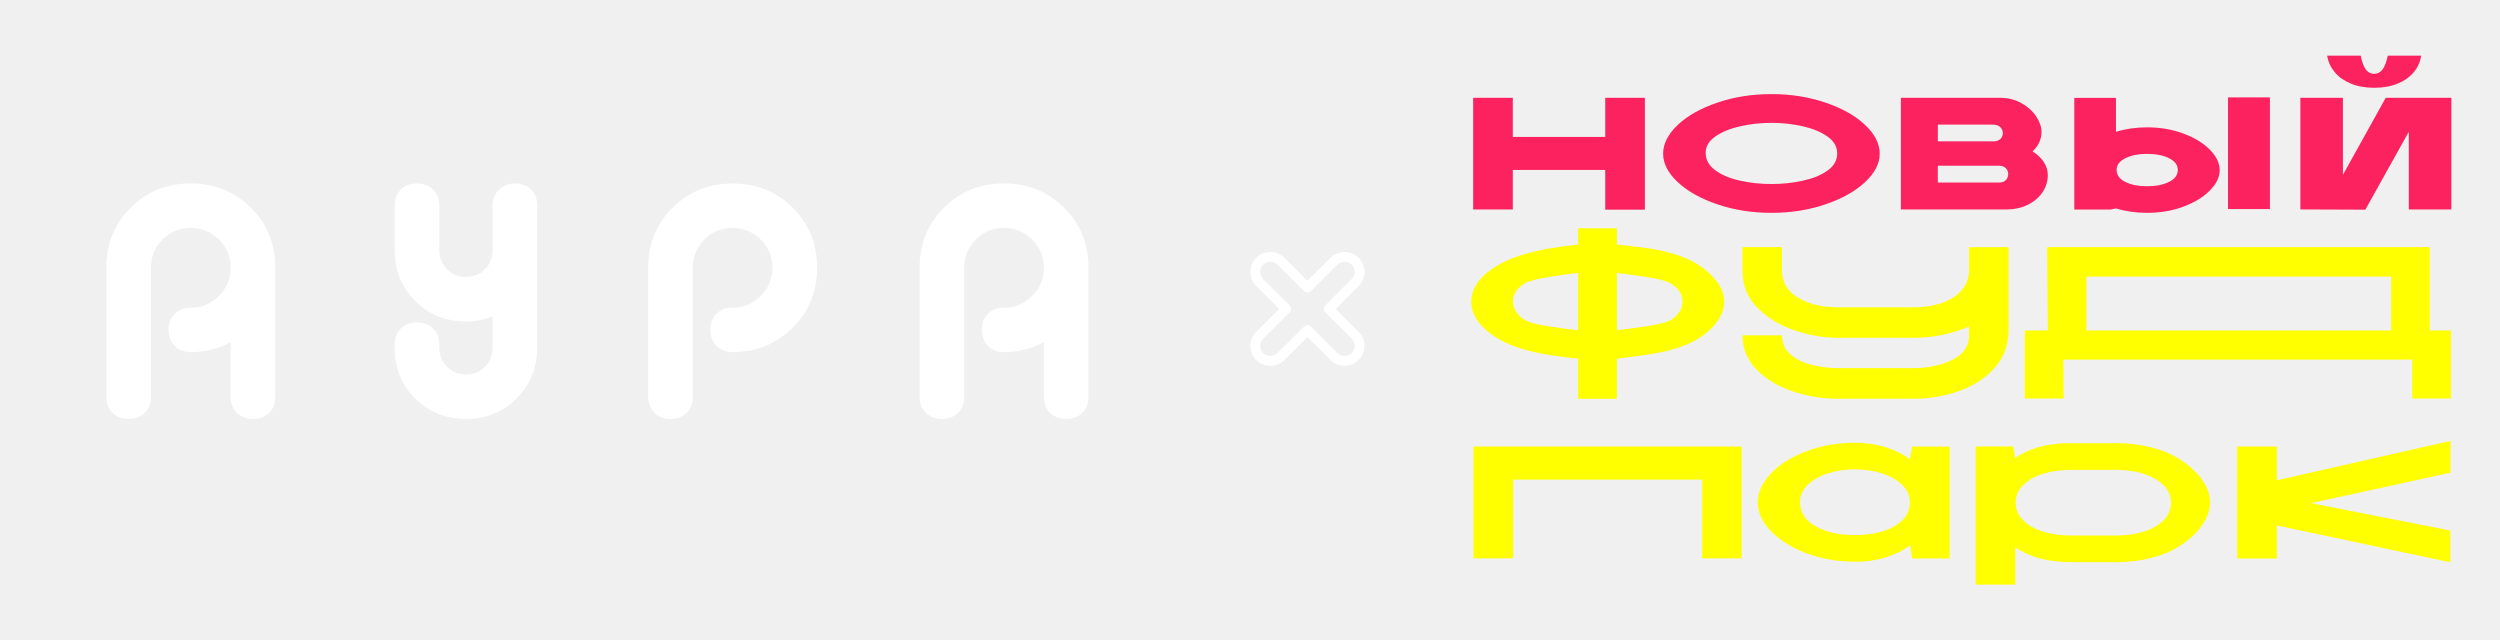
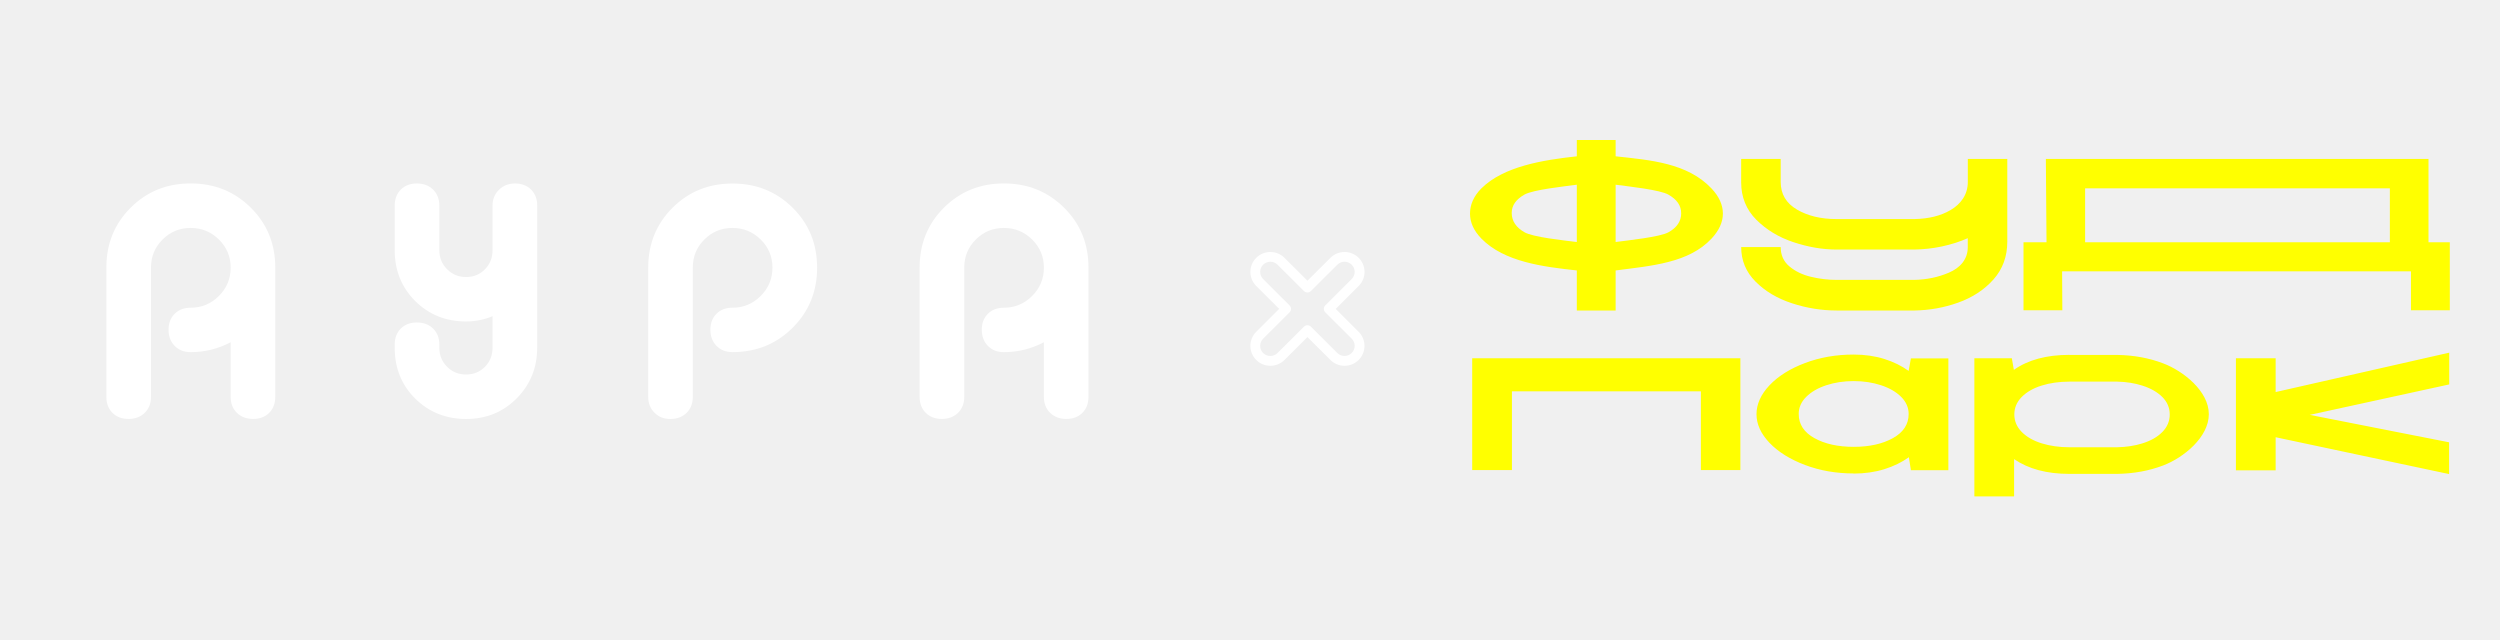
<svg xmlns="http://www.w3.org/2000/svg" width="250" height="64" viewBox="0 0 250 64" fill="none">
-   <path fill-rule="evenodd" clip-rule="evenodd" d="M147.349 44.652H174.166V55.832H170.217V47.96H151.322V55.832H147.349V44.652ZM185.496 56.169C183.747 56.169 182.123 55.886 180.626 55.321C179.13 54.755 177.948 54.015 177.081 53.109C176.214 52.198 175.779 51.245 175.779 50.246C175.779 49.246 176.214 48.266 177.081 47.352C177.948 46.434 179.13 45.694 180.626 45.128C182.123 44.562 183.743 44.28 185.496 44.28C186.604 44.28 187.619 44.427 188.548 44.717C189.477 45.008 190.289 45.407 190.993 45.914L191.218 44.663H194.965V55.844H191.218L191.016 54.546C190.312 55.053 189.492 55.453 188.559 55.743C187.623 56.034 186.604 56.181 185.496 56.181V56.169ZM180 50.222C180 51.253 180.525 52.055 181.571 52.636C182.616 53.217 183.926 53.508 185.496 53.508C187.067 53.508 188.377 53.217 189.422 52.636C190.468 52.055 190.993 51.249 190.993 50.222C190.993 49.583 190.744 49.01 190.243 48.51C189.741 48.01 189.073 47.623 188.233 47.348C187.397 47.073 186.484 46.933 185.496 46.933C184.509 46.933 183.596 47.073 182.76 47.348C181.924 47.623 181.252 48.01 180.75 48.51C180.249 49.01 180 49.579 180 50.222ZM207.058 44.318C207.151 44.318 211.796 44.318 211.889 44.318C213.53 44.346 215.057 44.628 216.464 45.167C218.447 45.922 221.012 47.929 221.012 50.242C221.012 52.555 218.47 54.6 216.464 55.364C215.042 55.906 213.498 56.189 211.835 56.212C211.757 56.212 207.135 56.212 207.058 56.212C204.815 56.212 202.972 55.72 201.538 54.736V58.463H197.566V44.648H201.313L201.515 45.81C202.934 44.81 204.784 44.311 207.058 44.311V44.318ZM201.561 50.265C201.561 50.935 201.81 51.52 202.304 52.02C202.798 52.52 203.462 52.9 204.302 53.159C205.138 53.419 206.059 53.55 207.062 53.55C207.132 53.55 211.749 53.55 211.819 53.55C212.741 53.535 213.588 53.403 214.365 53.163C215.205 52.903 215.87 52.524 216.363 52.024C216.857 51.524 217.102 50.939 217.102 50.269C217.102 49.599 216.853 49.018 216.363 48.526C215.87 48.034 215.205 47.654 214.365 47.387C213.596 47.139 212.76 47.007 211.854 46.988C211.773 46.988 207.143 46.988 207.062 46.988C206.059 46.988 205.138 47.119 204.302 47.379C203.466 47.639 202.798 48.022 202.304 48.518C201.81 49.018 201.561 49.603 201.561 50.273V50.265ZM223.721 44.652H227.694V48.03L245.053 44.09V47.267L231.103 50.312L245.038 53.054V56.231L227.694 52.547V55.855H223.721V44.652Z" fill="#FFFF00" />
-   <path fill-rule="evenodd" clip-rule="evenodd" d="M157.81 35.868C154.44 35.5 150.557 35.02 148.271 32.688C147.494 31.893 147.129 31.045 147.129 30.185C147.129 29.325 147.482 28.442 148.271 27.659C150.491 25.459 154.425 24.823 157.81 24.455V22.824H161.693V24.455C165.145 24.831 168.869 25.114 171.279 27.671C172.044 28.48 172.418 29.325 172.418 30.185C172.418 31.045 172.033 31.878 171.279 32.688C169.013 35.113 165.324 35.4 161.693 35.868V39.878H157.81V35.868ZM151.299 30.115C151.299 30.917 151.727 31.564 152.582 32.052C153.437 32.54 156.508 32.866 157.81 33.025V27.295C156.508 27.469 153.437 27.799 152.582 28.279C151.727 28.759 151.299 29.371 151.299 30.115ZM161.693 33.025C162.98 32.85 166.128 32.525 166.976 32.052C167.823 31.58 168.247 30.948 168.247 30.162C168.247 29.375 167.823 28.779 166.976 28.291C166.128 27.802 162.98 27.469 161.693 27.295V33.025ZM174.248 24.715H178.198V27.012C178.198 28.221 178.738 29.143 179.822 29.778C180.903 30.414 182.228 30.731 183.795 30.731C183.873 30.731 191.491 30.731 191.565 30.731C192.999 30.704 194.204 30.406 195.176 29.836C196.198 29.24 196.91 28.306 196.91 27.016V24.719H200.859V32.986C200.859 34.474 200.396 35.733 199.475 36.771C198.554 37.805 197.364 38.584 195.911 39.099C194.535 39.587 193.1 39.847 191.6 39.874C191.511 39.874 183.884 39.874 183.795 39.874C182.287 39.874 180.798 39.634 179.329 39.154C177.859 38.673 176.643 37.949 175.687 36.988C174.726 36.027 174.248 34.873 174.248 33.532H178.198C178.198 34.334 178.489 34.981 179.076 35.469C179.659 35.957 180.382 36.306 181.237 36.508C182.092 36.713 182.944 36.814 183.795 36.814C183.865 36.814 191.476 36.814 191.546 36.814C192.782 36.79 193.936 36.55 195.009 36.093C196.144 35.613 196.906 34.764 196.906 33.536V32.641C196.132 32.99 195.261 33.269 194.294 33.474C193.4 33.664 192.49 33.765 191.561 33.78C191.487 33.78 183.869 33.78 183.791 33.78C182.403 33.78 180.969 33.536 179.492 33.048C178.015 32.56 176.771 31.808 175.76 30.797C174.75 29.786 174.244 28.535 174.244 27.047V24.73L174.248 24.715ZM202.476 33.048H204.781L204.715 24.715H242.978V33.048H245.108V39.851H241.225V35.957H206.339L206.363 39.851H202.48V33.048H202.476ZM239.115 33.048V27.659H208.641V33.048H239.115Z" fill="#FFFF00" />
-   <path fill-rule="evenodd" clip-rule="evenodd" d="M160.524 16.996H151.281V20.947H147.316V9.782H151.281V13.691H160.524V9.782H164.489V20.967H160.524V16.992V16.996ZM177.153 21.284C175.213 21.284 173.41 21.001 171.742 20.436C170.079 19.87 168.757 19.13 167.777 18.216C166.798 17.302 166.312 16.352 166.312 15.368C166.312 14.384 166.802 13.412 167.777 12.49C168.757 11.568 170.079 10.824 171.742 10.259C173.406 9.693 175.209 9.41 177.153 9.41C179.096 9.41 180.877 9.693 182.54 10.259C184.204 10.824 185.525 11.568 186.505 12.49C187.485 13.412 187.97 14.373 187.97 15.368C187.97 16.364 187.481 17.302 186.505 18.216C185.525 19.13 184.204 19.87 182.54 20.436C180.877 21.001 179.081 21.284 177.153 21.284ZM170.568 15.279C170.568 15.981 170.891 16.562 171.532 17.03C172.174 17.499 172.998 17.844 174.008 18.069C175.015 18.293 176.064 18.402 177.157 18.402C178.249 18.402 179.252 18.293 180.259 18.076C181.265 17.86 182.097 17.523 182.746 17.061C183.395 16.601 183.722 16.027 183.722 15.341C183.722 14.656 183.392 14.106 182.735 13.645C182.078 13.184 181.246 12.843 180.235 12.618C179.225 12.393 178.202 12.285 177.157 12.285C176.111 12.285 175.062 12.397 174.055 12.618C173.048 12.843 172.212 13.18 171.556 13.633C170.899 14.086 170.568 14.632 170.568 15.275V15.279ZM214.709 21.284C213.605 21.284 212.567 21.137 211.596 20.839L211.079 20.951H207.429V9.786H211.596V13.18C212.567 12.881 213.605 12.734 214.709 12.734C216.023 12.734 217.236 12.943 218.351 13.358C219.463 13.776 220.345 14.315 220.994 14.977C221.644 15.64 221.97 16.322 221.97 17.019C221.97 17.716 221.644 18.379 220.994 19.041C220.345 19.704 219.463 20.242 218.351 20.66C217.24 21.079 216.027 21.284 214.709 21.284ZM211.662 16.996C211.662 17.503 211.949 17.898 212.525 18.189C213.1 18.479 213.827 18.623 214.709 18.623C215.591 18.623 216.322 18.479 216.905 18.189C217.488 17.898 217.78 17.499 217.78 16.996C217.78 16.492 217.488 16.112 216.905 15.822C216.322 15.531 215.591 15.388 214.709 15.388C213.827 15.388 213.119 15.535 212.536 15.822C211.953 16.112 211.662 16.504 211.662 16.996ZM222.802 9.739H226.992V20.905H222.802V9.739ZM230.036 20.947V9.782H234.292V17.484L238.571 9.782H245.137V20.947H240.88V13.176L236.535 20.967L230.039 20.943L230.036 20.947Z" fill="#FC225F" />
-   <path fill-rule="evenodd" clip-rule="evenodd" d="M236.071 5.566C236.207 6.24 236.386 6.713 236.604 6.98C236.825 7.252 237.093 7.383 237.416 7.383C237.739 7.383 238.007 7.248 238.228 6.98C238.45 6.713 238.633 6.24 238.78 5.566H242.115C242.03 6.179 241.785 6.725 241.388 7.209C240.988 7.693 240.452 8.077 239.775 8.356C239.099 8.639 238.314 8.778 237.416 8.778C236.518 8.778 235.752 8.639 235.076 8.356C234.4 8.073 233.863 7.693 233.463 7.209C233.063 6.725 232.814 6.179 232.717 5.566H236.071Z" fill="#FC225F" />
-   <path fill-rule="evenodd" clip-rule="evenodd" d="M190.088 9.781H200.011C200.804 9.781 201.515 9.959 202.149 10.316C202.783 10.672 203.276 11.122 203.626 11.656C203.976 12.191 204.151 12.706 204.151 13.198C204.151 13.927 203.852 14.573 203.257 15.139C203.735 15.437 204.108 15.79 204.376 16.201C204.645 16.611 204.781 17.045 204.781 17.506C204.781 18.13 204.602 18.707 204.244 19.238C203.887 19.765 203.389 20.183 202.755 20.489C202.122 20.795 201.414 20.946 200.637 20.946H190.088V9.781ZM199.953 18.25C201.123 18.25 201.096 16.576 199.953 16.576H193.78V18.25H199.953ZM199.37 14.136C200.606 14.136 200.598 12.462 199.304 12.462H193.784V14.136H199.374H199.37Z" fill="#FC225F" />
+   <path fill-rule="evenodd" clip-rule="evenodd" d="M147.22 35.827H174.037V47.008H170.088V39.136H151.193V47.008H147.22V35.827ZM185.368 47.345C183.618 47.345 181.994 47.062 180.497 46.497C179.001 45.931 177.819 45.191 176.952 44.285C176.085 43.374 175.65 42.421 175.65 41.422C175.65 40.422 176.085 39.442 176.952 38.528C177.819 37.609 179.001 36.87 180.497 36.304C181.994 35.738 183.615 35.456 185.368 35.456C186.475 35.456 187.49 35.603 188.419 35.893C189.348 36.184 190.16 36.583 190.864 37.09L191.089 35.839H194.836V47.02H191.089L190.887 45.722C190.184 46.229 189.363 46.628 188.431 46.919C187.494 47.209 186.475 47.357 185.368 47.357V47.345ZM179.871 41.398C179.871 42.429 180.396 43.231 181.442 43.812C182.487 44.393 183.797 44.684 185.368 44.684C186.938 44.684 188.248 44.393 189.293 43.812C190.339 43.231 190.864 42.425 190.864 41.398C190.864 40.759 190.615 40.186 190.114 39.686C189.612 39.186 188.944 38.799 188.104 38.524C187.268 38.249 186.355 38.109 185.368 38.109C184.38 38.109 183.467 38.249 182.631 38.524C181.795 38.799 181.123 39.186 180.622 39.686C180.12 40.186 179.871 40.755 179.871 41.398ZM206.929 35.494C207.022 35.494 211.667 35.494 211.76 35.494C213.401 35.521 214.928 35.804 216.335 36.343C218.318 37.098 220.883 39.105 220.883 41.418C220.883 43.73 218.341 45.776 216.335 46.539C214.913 47.082 213.37 47.364 211.706 47.388C211.628 47.388 207.007 47.388 206.929 47.388C204.686 47.388 202.844 46.896 201.409 45.912V49.639H197.437V35.824H201.184L201.386 36.986C202.805 35.986 204.655 35.486 206.929 35.486V35.494ZM201.433 41.441C201.433 42.111 201.681 42.696 202.175 43.196C202.669 43.696 203.333 44.075 204.173 44.335C205.009 44.594 205.93 44.726 206.933 44.726C207.003 44.726 211.62 44.726 211.69 44.726C212.612 44.711 213.459 44.579 214.236 44.339C215.076 44.079 215.741 43.7 216.234 43.2C216.728 42.7 216.973 42.115 216.973 41.445C216.973 40.775 216.724 40.194 216.234 39.702C215.741 39.209 215.076 38.83 214.236 38.562C213.467 38.315 212.631 38.183 211.725 38.163C211.644 38.163 207.014 38.163 206.933 38.163C205.93 38.163 205.009 38.295 204.173 38.555C203.337 38.814 202.669 39.198 202.175 39.694C201.681 40.194 201.433 40.779 201.433 41.449V41.441ZM223.592 35.827H227.565V39.206L244.924 35.266V38.442L230.974 41.487L244.909 44.23V47.407L227.565 43.723V47.031H223.592V35.827Z" fill="#FFFF00" />
+   <path fill-rule="evenodd" clip-rule="evenodd" d="M157.681 27.044C154.311 26.676 150.428 26.196 148.143 23.863C147.365 23.069 147 22.221 147 21.361C147 20.501 147.353 19.617 148.143 18.835C150.362 16.634 154.296 15.999 157.681 15.631V14H161.564V15.631C165.016 16.007 168.74 16.29 171.15 18.846C171.915 19.656 172.289 20.501 172.289 21.361C172.289 22.221 171.904 23.054 171.15 23.863C168.884 26.289 165.195 26.575 161.564 27.044V31.054H157.681V27.044ZM151.171 21.291C151.171 22.093 151.598 22.74 152.453 23.228C153.308 23.716 156.379 24.042 157.681 24.201V18.471C156.379 18.645 153.308 18.974 152.453 19.455C151.598 19.935 151.171 20.547 151.171 21.291ZM161.564 24.201C162.851 24.026 165.999 23.701 166.847 23.228C167.694 22.755 168.118 22.124 168.118 21.337C168.118 20.551 167.694 19.954 166.847 19.466C165.999 18.978 162.851 18.645 161.564 18.471V24.201ZM174.119 15.891H178.069V18.188C178.069 19.397 178.609 20.319 179.693 20.954C180.774 21.589 182.099 21.907 183.666 21.907C183.744 21.907 191.362 21.907 191.436 21.907C192.87 21.88 194.075 21.582 195.047 21.012C196.069 20.416 196.781 19.482 196.781 18.192V15.894H200.73V24.162C200.73 25.649 200.267 26.909 199.346 27.947C198.425 28.981 197.235 29.76 195.782 30.275C194.406 30.763 192.971 31.023 191.471 31.05C191.382 31.05 183.755 31.05 183.666 31.05C182.158 31.05 180.669 30.81 179.2 30.329C177.73 29.849 176.514 29.125 175.558 28.164C174.598 27.203 174.119 26.048 174.119 24.708H178.069C178.069 25.51 178.36 26.157 178.947 26.645C179.53 27.133 180.253 27.482 181.108 27.683C181.963 27.889 182.815 27.989 183.666 27.989C183.736 27.989 191.347 27.989 191.417 27.989C192.653 27.966 193.807 27.726 194.88 27.269C196.015 26.788 196.777 25.94 196.777 24.712V23.817C196.003 24.166 195.133 24.445 194.165 24.65C193.271 24.84 192.361 24.94 191.432 24.956C191.358 24.956 183.74 24.956 183.662 24.956C182.274 24.956 180.84 24.712 179.363 24.224C177.886 23.736 176.642 22.984 175.631 21.973C174.621 20.962 174.116 19.71 174.116 18.223V15.906L174.119 15.891ZM202.347 24.224H204.652L204.586 15.891H242.849V24.224H244.98V31.027H241.096V27.133H206.211L206.234 31.027H202.351V24.224H202.347ZM238.986 24.224V18.835H208.512V24.224H238.986Z" fill="#FFFF00" />
  <path fill-rule="evenodd" clip-rule="evenodd" d="M125.622 28.599L125.593 28.568C125.223 28.183 125.037 27.687 125.037 27.191C125.037 26.695 125.233 26.172 125.622 25.784C126.011 25.394 126.523 25.199 127.035 25.199C127.547 25.199 128.057 25.394 128.446 25.782L130.746 28.072L133.044 25.782C133.433 25.394 133.945 25.199 134.457 25.199C134.969 25.199 135.479 25.394 135.868 25.782C136.257 26.172 136.453 26.683 136.453 27.191C136.453 27.699 136.257 28.209 135.868 28.597L133.57 30.889L135.895 33.211C136.264 33.596 136.45 34.092 136.45 34.588C136.45 35.084 136.255 35.606 135.866 35.994C135.477 36.384 134.964 36.579 134.452 36.579C133.94 36.579 133.43 36.384 133.041 35.994L130.744 33.706L128.446 35.996C128.057 36.384 127.545 36.579 127.033 36.579C126.521 36.579 126.011 36.384 125.622 35.994L125.593 35.963C125.223 35.578 125.037 35.081 125.037 34.585C125.037 34.089 125.233 33.567 125.622 33.179L127.919 30.887L125.622 28.597V28.599ZM126.315 27.908L128.958 30.543C129.149 30.733 129.149 31.043 128.958 31.234L126.315 33.868C126.117 34.065 126.018 34.325 126.018 34.585C126.018 34.846 126.11 35.086 126.293 35.281L126.315 35.303C126.511 35.498 126.772 35.597 127.033 35.597C127.294 35.597 127.552 35.498 127.753 35.301L130.396 32.666C130.587 32.476 130.898 32.476 131.089 32.666L133.732 35.301C133.93 35.498 134.189 35.597 134.45 35.597C134.711 35.597 134.969 35.498 135.17 35.301C135.368 35.103 135.467 34.843 135.467 34.583C135.467 34.323 135.375 34.082 135.191 33.887L132.527 31.231C132.336 31.041 132.336 30.73 132.527 30.54L135.17 27.906C135.368 27.708 135.467 27.448 135.467 27.188C135.467 26.928 135.368 26.668 135.17 26.471C134.972 26.273 134.711 26.174 134.45 26.174C134.189 26.174 133.93 26.273 133.732 26.471L131.089 29.105C130.898 29.295 130.587 29.295 130.396 29.105L127.753 26.471C127.555 26.273 127.294 26.174 127.033 26.174C126.772 26.174 126.513 26.273 126.315 26.471C126.117 26.668 126.018 26.928 126.018 27.188C126.018 27.448 126.11 27.689 126.293 27.884L126.315 27.903V27.908Z" fill="white" />
  <path fill-rule="evenodd" clip-rule="evenodd" d="M104.39 39.69V34.223C103.134 34.886 101.801 35.215 100.39 35.215C99.729 35.215 99.193 35.006 98.788 34.588C98.38 34.169 98.178 33.631 98.178 32.976C98.178 32.321 98.38 31.787 98.788 31.38C99.193 30.973 99.733 30.772 100.39 30.772C101.494 30.772 102.434 30.376 103.216 29.594C103.997 28.811 104.39 27.87 104.39 26.766C104.39 25.662 103.997 24.728 103.216 23.953C102.434 23.182 101.494 22.795 100.39 22.795C99.286 22.795 98.357 23.178 97.584 23.949C96.81 24.72 96.425 25.654 96.425 26.754V39.686C96.425 40.344 96.215 40.879 95.799 41.286C95.38 41.689 94.839 41.894 94.178 41.894C93.518 41.894 92.985 41.689 92.577 41.286C92.169 40.879 91.963 40.344 91.963 39.686V26.754C91.963 24.379 92.771 22.384 94.392 20.769C96.013 19.153 98.011 18.343 100.39 18.343C102.769 18.343 104.774 19.153 106.407 20.769C108.036 22.384 108.848 24.379 108.848 26.754V39.686C108.848 40.344 108.646 40.879 108.238 41.286C107.834 41.689 107.297 41.894 106.636 41.894C105.976 41.894 105.439 41.689 105.015 41.286C104.596 40.879 104.39 40.344 104.39 39.686V39.69Z" fill="white" />
  <path fill-rule="evenodd" clip-rule="evenodd" d="M73.242 30.772C74.345 30.772 75.29 30.377 76.071 29.594C76.853 28.811 77.245 27.87 77.245 26.766C77.245 25.662 76.853 24.724 76.071 23.953C75.29 23.182 74.345 22.795 73.242 22.795C72.138 22.795 71.209 23.178 70.439 23.949C69.665 24.72 69.281 25.654 69.281 26.758V39.69C69.281 40.348 69.071 40.883 68.655 41.29C68.239 41.693 67.699 41.898 67.038 41.898C66.377 41.898 65.868 41.689 65.452 41.274C65.032 40.86 64.822 40.329 64.822 39.694V26.762C64.822 24.387 65.635 22.392 67.252 20.776C68.873 19.161 70.871 18.351 73.249 18.351C75.628 18.351 77.638 19.161 79.266 20.776C80.899 22.392 81.711 24.391 81.711 26.766C81.711 29.141 80.899 31.144 79.266 32.771C77.638 34.398 75.632 35.211 73.249 35.211C72.588 35.211 72.056 35.002 71.648 34.584C71.244 34.165 71.038 33.627 71.038 32.972C71.038 32.317 71.244 31.783 71.648 31.376C72.056 30.969 72.592 30.768 73.249 30.768L73.242 30.772Z" fill="white" />
  <path fill-rule="evenodd" clip-rule="evenodd" d="M53.717 34.777C53.717 36.776 53.032 38.462 51.668 39.837C50.3 41.212 48.617 41.898 46.611 41.898C44.605 41.898 42.887 41.216 41.519 39.856C40.151 38.497 39.471 36.804 39.471 34.781V34.452C39.471 33.793 39.677 33.263 40.081 32.856C40.493 32.449 41.022 32.248 41.686 32.248C42.351 32.248 42.887 32.449 43.307 32.856C43.723 33.263 43.933 33.793 43.933 34.452V34.781C43.933 35.529 44.193 36.16 44.71 36.68C45.227 37.195 45.861 37.451 46.611 37.451C47.361 37.451 47.987 37.191 48.496 36.68C49.002 36.16 49.254 35.529 49.254 34.781V31.62C48.419 31.969 47.536 32.147 46.611 32.147C44.582 32.147 42.887 31.465 41.519 30.101C40.151 28.738 39.471 27.045 39.471 25.015V20.559C39.471 19.901 39.677 19.366 40.081 18.959C40.493 18.553 41.022 18.347 41.686 18.347C42.351 18.347 42.887 18.549 43.307 18.959C43.723 19.366 43.933 19.901 43.933 20.559V25.026C43.933 25.77 44.193 26.409 44.71 26.925C45.227 27.444 45.861 27.703 46.611 27.703C47.361 27.703 47.987 27.448 48.496 26.928C49.002 26.409 49.254 25.782 49.254 25.034V20.563C49.254 19.924 49.468 19.393 49.9 18.975C50.327 18.557 50.867 18.347 51.505 18.347C52.142 18.347 52.698 18.549 53.106 18.956C53.514 19.362 53.721 19.893 53.721 20.556V34.774L53.717 34.777Z" fill="white" />
  <path fill-rule="evenodd" clip-rule="evenodd" d="M23.067 39.69V34.223C21.812 34.886 20.479 35.215 19.068 35.215C18.403 35.215 17.874 35.006 17.466 34.588C17.058 34.169 16.856 33.631 16.856 32.976C16.856 32.321 17.058 31.787 17.466 31.38C17.874 30.973 18.407 30.772 19.068 30.772C20.172 30.772 21.112 30.376 21.893 29.594C22.675 28.811 23.067 27.87 23.067 26.766C23.067 25.662 22.675 24.728 21.893 23.953C21.112 23.182 20.172 22.795 19.068 22.795C17.964 22.795 17.031 23.178 16.257 23.949C15.488 24.72 15.099 25.654 15.099 26.754V39.686C15.099 40.344 14.889 40.879 14.469 41.286C14.053 41.689 13.513 41.894 12.852 41.894C12.191 41.894 11.655 41.689 11.247 41.286C10.843 40.879 10.637 40.344 10.637 39.686V26.754C10.637 24.379 11.445 22.384 13.066 20.769C14.683 19.153 16.681 18.343 19.064 18.343C21.447 18.343 23.452 19.153 25.081 20.769C26.709 22.384 27.526 24.379 27.526 26.754V39.686C27.526 40.344 27.324 40.879 26.916 41.286C26.507 41.689 25.971 41.894 25.31 41.894C24.649 41.894 24.113 41.689 23.693 41.286C23.273 40.879 23.067 40.344 23.067 39.686V39.69Z" fill="white" />
</svg>
